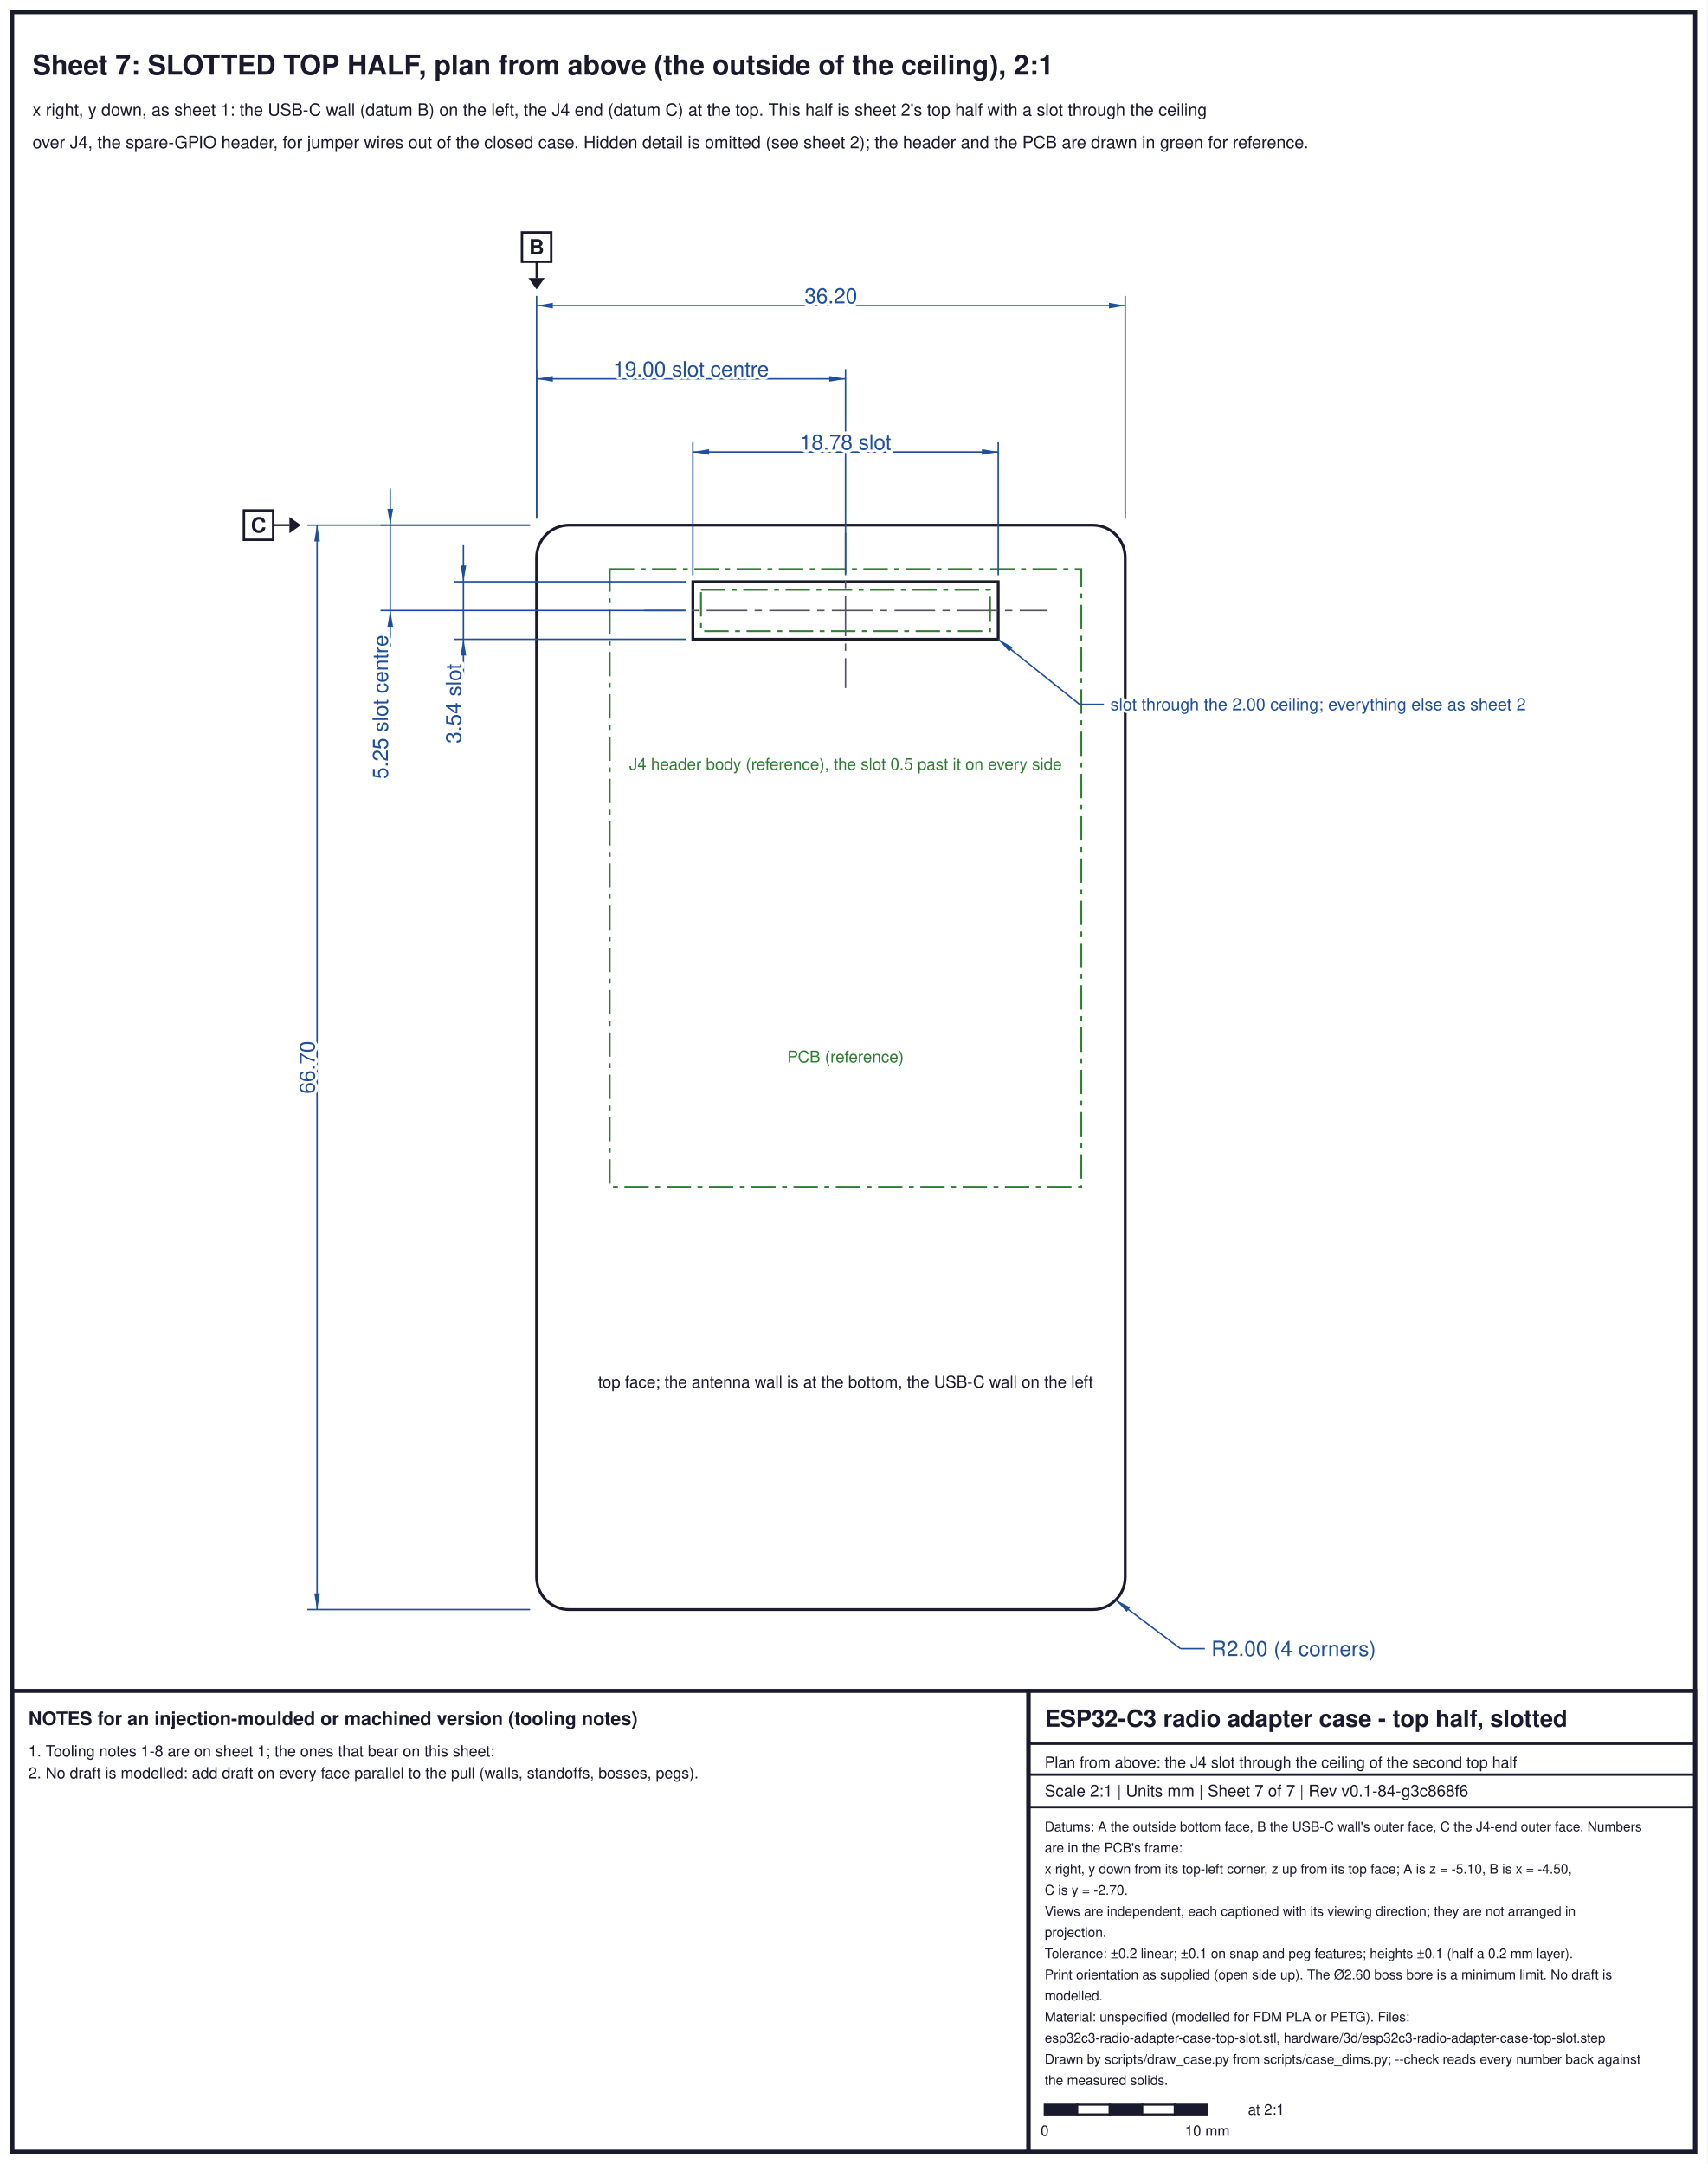
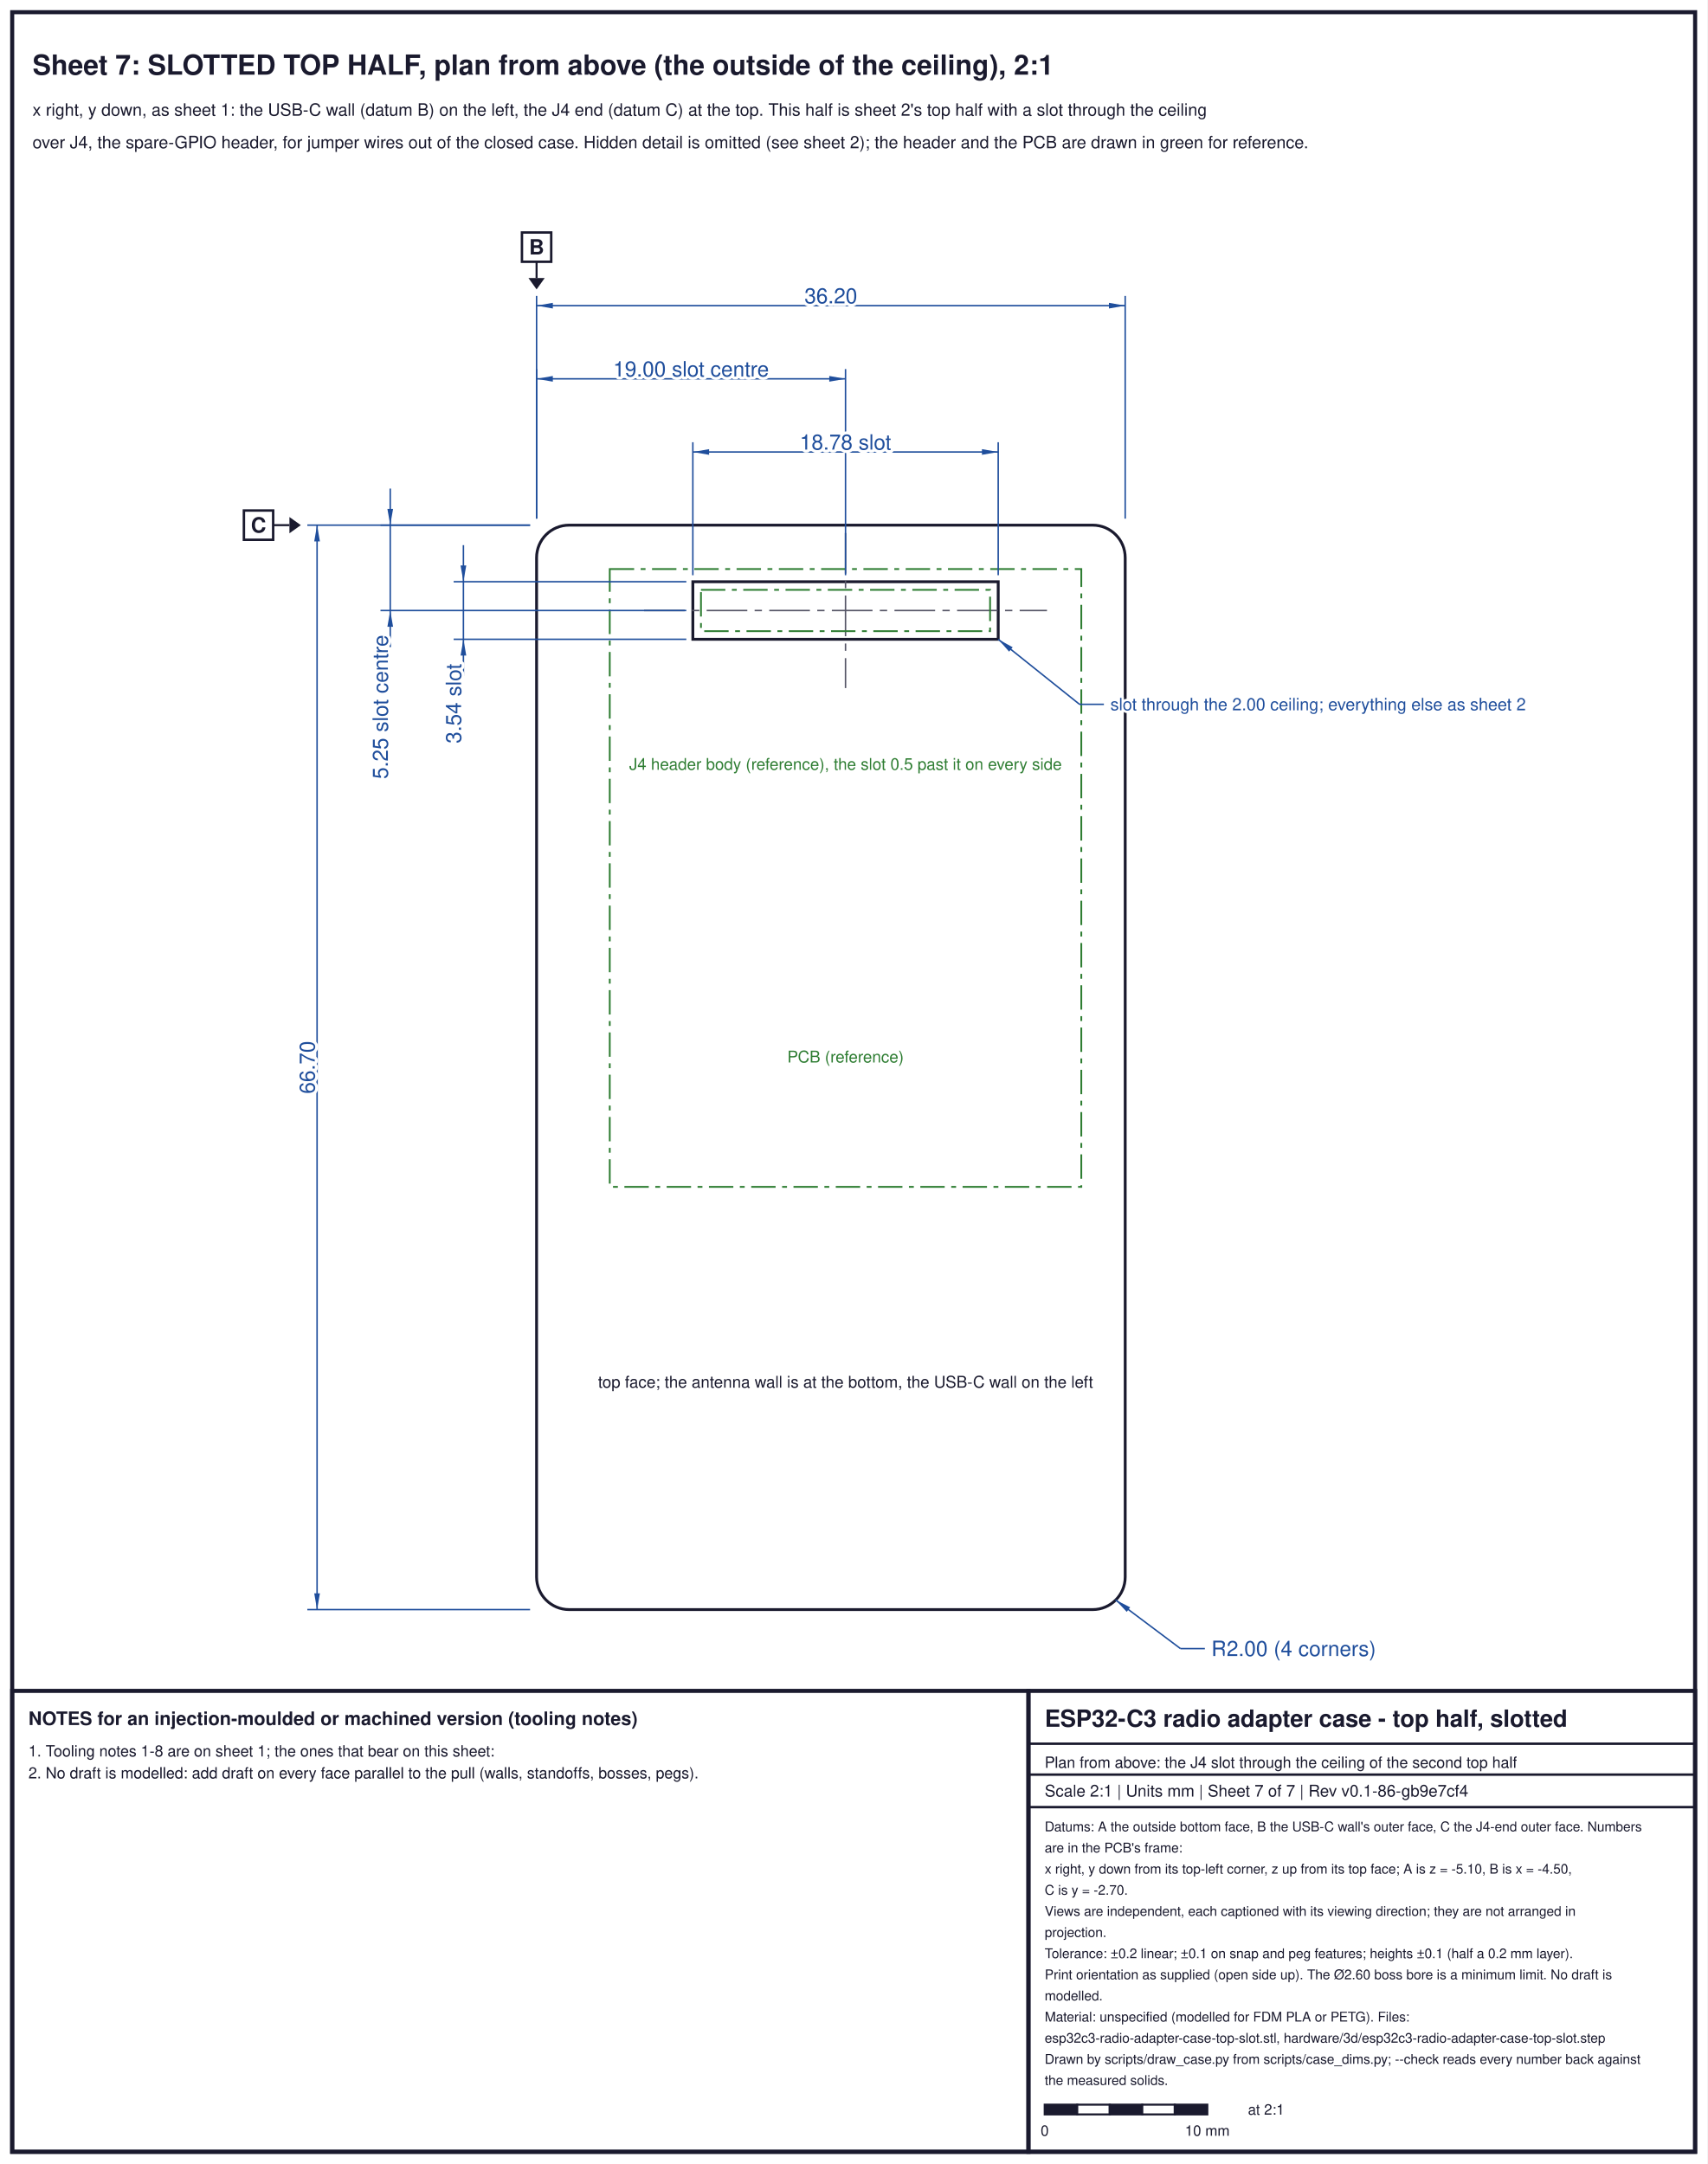
<svg xmlns="http://www.w3.org/2000/svg" width="210mm" height="266.2mm" viewBox="0 0 210 266.2">
  <rect width="210" height="266.2" fill="#ffffff" />
  <text x="4.00" y="8.00" font-size="3.40" font-family="Helvetica, Arial, sans-serif" font-weight="bold" fill="#1a1a2e" text-anchor="start" dy="0.35em">Sheet 7: SLOTTED TOP HALF, plan from above (the outside of the ceiling), 2:1</text>
  <text x="4.00" y="13.50" font-size="2.10" font-family="Helvetica, Arial, sans-serif" font-weight="normal" fill="#1a1a2e" text-anchor="start" dy="0.35em">x right, y down, as sheet 1: the USB-C wall (datum B) on the left, the J4 end (datum C) at the top. This half is sheet 2's top half with a slot through the ceiling</text>
  <text x="4.00" y="17.50" font-size="2.10" font-family="Helvetica, Arial, sans-serif" font-weight="normal" fill="#1a1a2e" text-anchor="start" dy="0.35em">over J4, the spare-GPIO header, for jumper wires out of the closed case. Hidden detail is omitted (see sheet 2); the header and the PCB are drawn in green for reference.</text>
  <rect x="66.00" y="64.60" width="72.40" height="133.40" rx="4.00" fill="none" stroke="#1a1a2e" stroke-width="0.35" />
  <rect x="85.22" y="71.56" width="37.56" height="7.08" rx="0.00" fill="none" stroke="#1a1a2e" stroke-width="0.35" />
  <line x1="79.22" y1="75.10" x2="128.78" y2="75.10" stroke="#555566" stroke-width="0.18" stroke-linecap="butt" stroke-dasharray="5 0.9 0.9 0.9" />
  <line x1="104.00" y1="65.56" x2="104.00" y2="84.64" stroke="#555566" stroke-width="0.18" stroke-linecap="butt" stroke-dasharray="5 0.9 0.9 0.9" />
  <rect x="75.00" y="70.00" width="58.00" height="76.00" rx="0.00" fill="none" stroke="#2e7d32" stroke-width="0.22" stroke-dasharray="3 0.8 0.6 0.8" />
  <rect x="86.22" y="72.56" width="35.56" height="5.08" rx="0.00" fill="none" stroke="#2e7d32" stroke-width="0.22" stroke-dasharray="3 0.8 0.6 0.8" />
  <text x="104.00" y="94.00" font-size="2.00" font-family="Helvetica, Arial, sans-serif" font-weight="normal" fill="#2e7d32" text-anchor="middle" dy="0.35em" stroke="#ffffff" stroke-width="0.56" paint-order="stroke" stroke-linejoin="round">J4 header body (reference), the slot <tspan data-const="SLOT_OVER">0.5</tspan> past it on every side</text>
  <text x="104.00" y="130.00" font-size="2.00" font-family="Helvetica, Arial, sans-serif" font-weight="normal" fill="#2e7d32" text-anchor="middle" dy="0.35em" stroke="#ffffff" stroke-width="0.56" paint-order="stroke" stroke-linejoin="round">PCB (reference)</text>
  <text x="104.00" y="170.00" font-size="2.00" font-family="Helvetica, Arial, sans-serif" font-weight="normal" fill="#1a1a2e" text-anchor="middle" dy="0.35em" stroke="#ffffff" stroke-width="0.56" paint-order="stroke" stroke-linejoin="round">top face; the antenna wall is at the bottom, the USB-C wall on the left</text>
  <line x1="66.00" y1="63.80" x2="66.00" y2="36.40" stroke="#1f4e9c" stroke-width="0.18" stroke-linecap="butt" />
  <line x1="138.40" y1="63.80" x2="138.40" y2="36.40" stroke="#1f4e9c" stroke-width="0.18" stroke-linecap="butt" />
  <line x1="66.00" y1="37.60" x2="138.40" y2="37.60" stroke="#1f4e9c" stroke-width="0.18" stroke-linecap="butt" />
  <polygon points="66.00,37.60 68.00,37.25 68.00,37.95" fill="#1f4e9c" />
  <polygon points="138.40,37.60 136.40,37.95 136.40,37.25" fill="#1f4e9c" />
  <text x="102.20" y="36.40" font-size="2.60" font-family="Helvetica, Arial, sans-serif" font-weight="normal" fill="#1f4e9c" text-anchor="middle" dy="0.35em" stroke="#ffffff" stroke-width="0.73" paint-order="stroke" stroke-linejoin="round">
    <tspan data-dim="out_x_top">36.20</tspan>
  </text>
  <line x1="66.00" y1="63.80" x2="66.00" y2="45.40" stroke="#1f4e9c" stroke-width="0.18" stroke-linecap="butt" />
  <line x1="104.00" y1="70.76" x2="104.00" y2="45.40" stroke="#1f4e9c" stroke-width="0.18" stroke-linecap="butt" />
  <line x1="66.00" y1="46.60" x2="104.00" y2="46.60" stroke="#1f4e9c" stroke-width="0.18" stroke-linecap="butt" />
  <polygon points="66.00,46.60 68.00,46.25 68.00,46.95" fill="#1f4e9c" />
  <polygon points="104.00,46.60 102.00,46.95 102.00,46.25" fill="#1f4e9c" />
  <text x="85.00" y="45.40" font-size="2.60" font-family="Helvetica, Arial, sans-serif" font-weight="normal" fill="#1f4e9c" text-anchor="middle" dy="0.35em" stroke="#ffffff" stroke-width="0.73" paint-order="stroke" stroke-linejoin="round">
    <tspan data-dim="slot_from_usb_face">19.00</tspan> slot centre</text>
  <line x1="85.22" y1="70.76" x2="85.22" y2="54.40" stroke="#1f4e9c" stroke-width="0.18" stroke-linecap="butt" />
  <line x1="122.78" y1="70.76" x2="122.78" y2="54.40" stroke="#1f4e9c" stroke-width="0.18" stroke-linecap="butt" />
  <line x1="85.22" y1="55.60" x2="122.78" y2="55.60" stroke="#1f4e9c" stroke-width="0.18" stroke-linecap="butt" />
  <polygon points="85.22,55.60 87.22,55.25 87.22,55.95" fill="#1f4e9c" />
  <polygon points="122.78,55.60 120.78,55.95 120.78,55.25" fill="#1f4e9c" />
  <text x="104.00" y="54.40" font-size="2.60" font-family="Helvetica, Arial, sans-serif" font-weight="normal" fill="#1f4e9c" text-anchor="middle" dy="0.35em" stroke="#ffffff" stroke-width="0.73" paint-order="stroke" stroke-linejoin="round">
    <tspan data-dim="slot_len">18.78</tspan> slot</text>
  <polygon points="66.00,35.60 67.00,34.20 65.00,34.20" fill="#1a1a2e" />
  <line x1="66.00" y1="34.20" x2="66.00" y2="32.20" stroke="#1a1a2e" stroke-width="0.25" stroke-linecap="butt" />
  <rect x="64.20" y="28.60" width="3.60" height="3.60" rx="0.00" fill="#ffffff" stroke="#1a1a2e" stroke-width="0.30" />
  <text x="66.00" y="30.40" font-size="2.60" font-family="Helvetica, Arial, sans-serif" font-weight="bold" fill="#1a1a2e" text-anchor="middle" dy="0.35em">B</text>
  <line x1="65.20" y1="64.60" x2="37.80" y2="64.60" stroke="#1f4e9c" stroke-width="0.18" stroke-linecap="butt" />
  <line x1="65.20" y1="198.00" x2="37.80" y2="198.00" stroke="#1f4e9c" stroke-width="0.18" stroke-linecap="butt" />
  <line x1="39.00" y1="64.60" x2="39.00" y2="198.00" stroke="#1f4e9c" stroke-width="0.18" stroke-linecap="butt" />
  <polygon points="39.00,64.60 39.35,66.60 38.65,66.60" fill="#1f4e9c" />
  <polygon points="39.00,198.00 38.65,196.00 39.35,196.00" fill="#1f4e9c" />
  <text x="37.80" y="131.30" font-size="2.60" font-family="Helvetica, Arial, sans-serif" font-weight="normal" fill="#1f4e9c" text-anchor="middle" dy="0.35em" transform="rotate(-90 37.80 131.30)" stroke="#ffffff" stroke-width="0.73" paint-order="stroke" stroke-linejoin="round">
    <tspan data-dim="out_y_top">66.70</tspan>
  </text>
  <line x1="65.20" y1="64.60" x2="46.80" y2="64.60" stroke="#1f4e9c" stroke-width="0.18" stroke-linecap="butt" />
  <line x1="84.42" y1="75.10" x2="46.80" y2="75.10" stroke="#1f4e9c" stroke-width="0.18" stroke-linecap="butt" />
  <line x1="48.00" y1="64.60" x2="48.00" y2="75.10" stroke="#1f4e9c" stroke-width="0.18" stroke-linecap="butt" />
  <polygon points="48.00,64.60 47.65,62.60 48.35,62.60" fill="#1f4e9c" />
  <polygon points="48.00,75.10 48.35,77.10 47.65,77.10" fill="#1f4e9c" />
  <line x1="48.00" y1="60.10" x2="48.00" y2="64.60" stroke="#1f4e9c" stroke-width="0.18" stroke-linecap="butt" />
  <line x1="48.00" y1="75.10" x2="48.00" y2="79.60" stroke="#1f4e9c" stroke-width="0.18" stroke-linecap="butt" />
  <text x="46.80" y="78.10" font-size="2.60" font-family="Helvetica, Arial, sans-serif" font-weight="normal" fill="#1f4e9c" text-anchor="end" dy="0.35em" transform="rotate(-90 46.80 78.10)" stroke="#ffffff" stroke-width="0.73" paint-order="stroke" stroke-linejoin="round">
    <tspan data-dim="slot_from_back_face">5.25</tspan> slot centre</text>
  <line x1="84.42" y1="71.56" x2="55.80" y2="71.56" stroke="#1f4e9c" stroke-width="0.18" stroke-linecap="butt" />
  <line x1="84.42" y1="78.64" x2="55.80" y2="78.64" stroke="#1f4e9c" stroke-width="0.18" stroke-linecap="butt" />
  <line x1="57.00" y1="71.56" x2="57.00" y2="78.64" stroke="#1f4e9c" stroke-width="0.18" stroke-linecap="butt" />
  <polygon points="57.00,71.56 56.65,69.56 57.35,69.56" fill="#1f4e9c" />
  <polygon points="57.00,78.64 57.35,80.64 56.65,80.64" fill="#1f4e9c" />
  <line x1="57.00" y1="67.06" x2="57.00" y2="71.56" stroke="#1f4e9c" stroke-width="0.18" stroke-linecap="butt" />
  <line x1="57.00" y1="78.64" x2="57.00" y2="83.14" stroke="#1f4e9c" stroke-width="0.18" stroke-linecap="butt" />
  <text x="55.80" y="81.64" font-size="2.60" font-family="Helvetica, Arial, sans-serif" font-weight="normal" fill="#1f4e9c" text-anchor="end" dy="0.35em" transform="rotate(-90 55.80 81.64)" stroke="#ffffff" stroke-width="0.73" paint-order="stroke" stroke-linejoin="round">
    <tspan data-dim="slot_w">3.54</tspan> slot</text>
  <polygon points="37.00,64.60 35.60,63.60 35.60,65.60" fill="#1a1a2e" />
  <line x1="35.60" y1="64.60" x2="33.60" y2="64.60" stroke="#1a1a2e" stroke-width="0.25" stroke-linecap="butt" />
  <rect x="30.00" y="62.80" width="3.60" height="3.60" rx="0.00" fill="#ffffff" stroke="#1a1a2e" stroke-width="0.30" />
  <text x="31.80" y="64.60" font-size="2.60" font-family="Helvetica, Arial, sans-serif" font-weight="bold" fill="#1a1a2e" text-anchor="middle" dy="0.35em">C</text>
  <line x1="137.20" y1="196.80" x2="145.20" y2="202.80" stroke="#1f4e9c" stroke-width="0.18" stroke-linecap="butt" />
  <polygon points="137.20,196.80 139.01,197.72 138.59,198.28" fill="#1f4e9c" />
  <line x1="145.20" y1="202.80" x2="148.20" y2="202.80" stroke="#1f4e9c" stroke-width="0.18" stroke-linecap="butt" />
  <text x="149.00" y="202.80" font-size="2.60" font-family="Helvetica, Arial, sans-serif" font-weight="normal" fill="#1f4e9c" text-anchor="start" dy="0.35em" stroke="#ffffff" stroke-width="0.73" paint-order="stroke" stroke-linejoin="round">R<tspan data-dim="corner_r_top">2.00</tspan> (4 corners)</text>
  <line x1="122.78" y1="78.64" x2="132.78" y2="86.64" stroke="#1f4e9c" stroke-width="0.18" stroke-linecap="butt" />
  <polygon points="122.78,78.64 124.56,79.62 124.12,80.16" fill="#1f4e9c" />
  <line x1="132.78" y1="86.64" x2="135.78" y2="86.64" stroke="#1f4e9c" stroke-width="0.18" stroke-linecap="butt" />
  <text x="136.58" y="86.64" font-size="2.10" font-family="Helvetica, Arial, sans-serif" font-weight="normal" fill="#1f4e9c" text-anchor="start" dy="0.35em" stroke="#ffffff" stroke-width="0.59" paint-order="stroke" stroke-linejoin="round">slot through the <tspan data-dim="ceiling">2.00</tspan> ceiling; everything else as sheet 2</text>
  <rect x="1.50" y="1.50" width="207.00" height="263.20" rx="0.00" fill="none" stroke="#1a1a2e" stroke-width="0.50" />
  <rect x="126.50" y="208.00" width="82.00" height="56.70" rx="0.00" fill="none" stroke="#1a1a2e" stroke-width="0.50" />
  <line x1="126.50" y1="214.50" x2="208.50" y2="214.50" stroke="#1a1a2e" stroke-width="0.30" stroke-linecap="butt" />
  <line x1="126.50" y1="218.30" x2="208.50" y2="218.30" stroke="#1a1a2e" stroke-width="0.30" stroke-linecap="butt" />
  <line x1="126.50" y1="222.30" x2="208.50" y2="222.30" stroke="#1a1a2e" stroke-width="0.30" stroke-linecap="butt" />
  <text x="128.50" y="211.40" font-size="2.90" font-family="Helvetica, Arial, sans-serif" font-weight="bold" fill="#1a1a2e" text-anchor="start" dy="0.35em">ESP32-C3 radio adapter case - top half, slotted</text>
  <text x="128.50" y="216.80" font-size="1.90" font-family="Helvetica, Arial, sans-serif" font-weight="normal" fill="#1a1a2e" text-anchor="start" dy="0.35em">Plan from above: the J4 slot through the ceiling of the second top half</text>
-   <text class="free" x="128.50" y="220.30" font-size="2.00" font-family="Helvetica, Arial, sans-serif" font-weight="normal" fill="#1a1a2e" text-anchor="start" dy="0.35em">Scale 2:1  |  Units mm  |  Sheet 7 of 7  |  Rev v0.1-84-g3c868f6</text>
+   <text class="free" x="128.50" y="220.30" font-size="2.00" font-family="Helvetica, Arial, sans-serif" font-weight="normal" fill="#1a1a2e" text-anchor="start" dy="0.35em">Scale 2:1  |  Units mm  |  Sheet 7 of 7  |  Rev v0.1-86-gb9e7cf4</text>
  <text x="128.50" y="224.70" font-size="1.65" font-family="Helvetica, Arial, sans-serif" font-weight="normal" fill="#1a1a2e" text-anchor="start" dy="0.35em">Datums: A the outside bottom face, B the USB-C wall's outer face, C the J4-end outer face. Numbers</text>
  <text x="128.50" y="227.30" font-size="1.65" font-family="Helvetica, Arial, sans-serif" font-weight="normal" fill="#1a1a2e" text-anchor="start" dy="0.35em">   are in the PCB's frame:</text>
  <text x="128.50" y="229.90" font-size="1.65" font-family="Helvetica, Arial, sans-serif" font-weight="normal" fill="#1a1a2e" text-anchor="start" dy="0.35em">x right, y down from its top-left corner, z up from its top face; A is z = <tspan data-dim="out_z0">-5.10</tspan>, B is x = <tspan data-dim="out_x0">-4.50</tspan>,</text>
  <text x="128.50" y="232.50" font-size="1.65" font-family="Helvetica, Arial, sans-serif" font-weight="normal" fill="#1a1a2e" text-anchor="start" dy="0.35em">   C is y = <tspan data-dim="out_y0">-2.70</tspan>.</text>
  <text x="128.50" y="235.10" font-size="1.65" font-family="Helvetica, Arial, sans-serif" font-weight="normal" fill="#1a1a2e" text-anchor="start" dy="0.35em">Views are independent, each captioned with its viewing direction; they are not arranged in</text>
  <text x="128.50" y="237.70" font-size="1.65" font-family="Helvetica, Arial, sans-serif" font-weight="normal" fill="#1a1a2e" text-anchor="start" dy="0.35em">   projection.</text>
  <text x="128.50" y="240.30" font-size="1.65" font-family="Helvetica, Arial, sans-serif" font-weight="normal" fill="#1a1a2e" text-anchor="start" dy="0.35em">Tolerance: ±<tspan data-const="TOL_LINEAR">0.2</tspan> linear; ±<tspan data-const="TOL_SNAP">0.1</tspan> on snap and peg features; heights ±<tspan data-const="TOL_Z">0.1</tspan> (half a <tspan data-const="LAYER_H">0.2</tspan> mm layer).</text>
  <text x="128.50" y="242.90" font-size="1.65" font-family="Helvetica, Arial, sans-serif" font-weight="normal" fill="#1a1a2e" text-anchor="start" dy="0.35em">Print orientation as supplied (open side up). The Ø<tspan data-dim="bore_d_1">2.60</tspan> boss bore is a minimum limit. No draft is</text>
  <text x="128.50" y="245.50" font-size="1.65" font-family="Helvetica, Arial, sans-serif" font-weight="normal" fill="#1a1a2e" text-anchor="start" dy="0.35em">   modelled.</text>
  <text x="128.50" y="248.10" font-size="1.65" font-family="Helvetica, Arial, sans-serif" font-weight="normal" fill="#1a1a2e" text-anchor="start" dy="0.35em">Material: unspecified (modelled for FDM PLA or PETG). Files:</text>
  <text x="128.50" y="250.70" font-size="1.65" font-family="Helvetica, Arial, sans-serif" font-weight="normal" fill="#1a1a2e" text-anchor="start" dy="0.35em">   esp32c3-radio-adapter-case-top-slot.stl, hardware/3d/esp32c3-radio-adapter-case-top-slot.step</text>
  <text x="128.50" y="253.30" font-size="1.65" font-family="Helvetica, Arial, sans-serif" font-weight="normal" fill="#1a1a2e" text-anchor="start" dy="0.35em">Drawn by scripts/draw_case.py from scripts/case_dims.py; --check reads every number back against</text>
  <text x="128.50" y="255.90" font-size="1.65" font-family="Helvetica, Arial, sans-serif" font-weight="normal" fill="#1a1a2e" text-anchor="start" dy="0.35em">   the measured solids.</text>
  <rect x="128.50" y="258.90" width="4.00" height="1.20" rx="0.00" fill="#1a1a2e" stroke="#1a1a2e" stroke-width="0.25" />
  <rect x="132.50" y="258.90" width="4.00" height="1.20" rx="0.00" fill="#ffffff" stroke="#1a1a2e" stroke-width="0.25" />
  <rect x="136.50" y="258.90" width="4.00" height="1.20" rx="0.00" fill="#1a1a2e" stroke="#1a1a2e" stroke-width="0.25" />
  <rect x="140.50" y="258.90" width="4.00" height="1.20" rx="0.00" fill="#ffffff" stroke="#1a1a2e" stroke-width="0.25" />
  <rect x="144.50" y="258.90" width="4.00" height="1.20" rx="0.00" fill="#1a1a2e" stroke="#1a1a2e" stroke-width="0.25" />
  <text x="128.50" y="262.10" font-size="1.80" font-family="Helvetica, Arial, sans-serif" font-weight="normal" fill="#1a1a2e" text-anchor="middle" dy="0.35em">0</text>
  <text x="148.50" y="262.10" font-size="1.80" font-family="Helvetica, Arial, sans-serif" font-weight="normal" fill="#1a1a2e" text-anchor="middle" dy="0.35em">10 mm</text>
  <text x="153.50" y="259.50" font-size="1.80" font-family="Helvetica, Arial, sans-serif" font-weight="normal" fill="#1a1a2e" text-anchor="start" dy="0.35em">at 2:1</text>
  <rect x="1.50" y="208.00" width="125.00" height="56.70" rx="0.00" fill="none" stroke="#1a1a2e" stroke-width="0.50" />
  <text x="3.50" y="211.40" font-size="2.30" font-family="Helvetica, Arial, sans-serif" font-weight="bold" fill="#1a1a2e" text-anchor="start" dy="0.35em">NOTES for an injection-moulded or machined version (tooling notes)</text>
  <text class="free" x="3.50" y="215.40" font-size="1.90" font-family="Helvetica, Arial, sans-serif" font-weight="normal" fill="#1a1a2e" text-anchor="start" dy="0.35em">1. Tooling notes 1-8 are on sheet 1; the ones that bear on this sheet:</text>
  <text class="free" x="3.50" y="218.10" font-size="1.90" font-family="Helvetica, Arial, sans-serif" font-weight="normal" fill="#1a1a2e" text-anchor="start" dy="0.35em">2. No draft is modelled: add draft on every face parallel to the pull (walls, standoffs, bosses, pegs).</text>
</svg>
